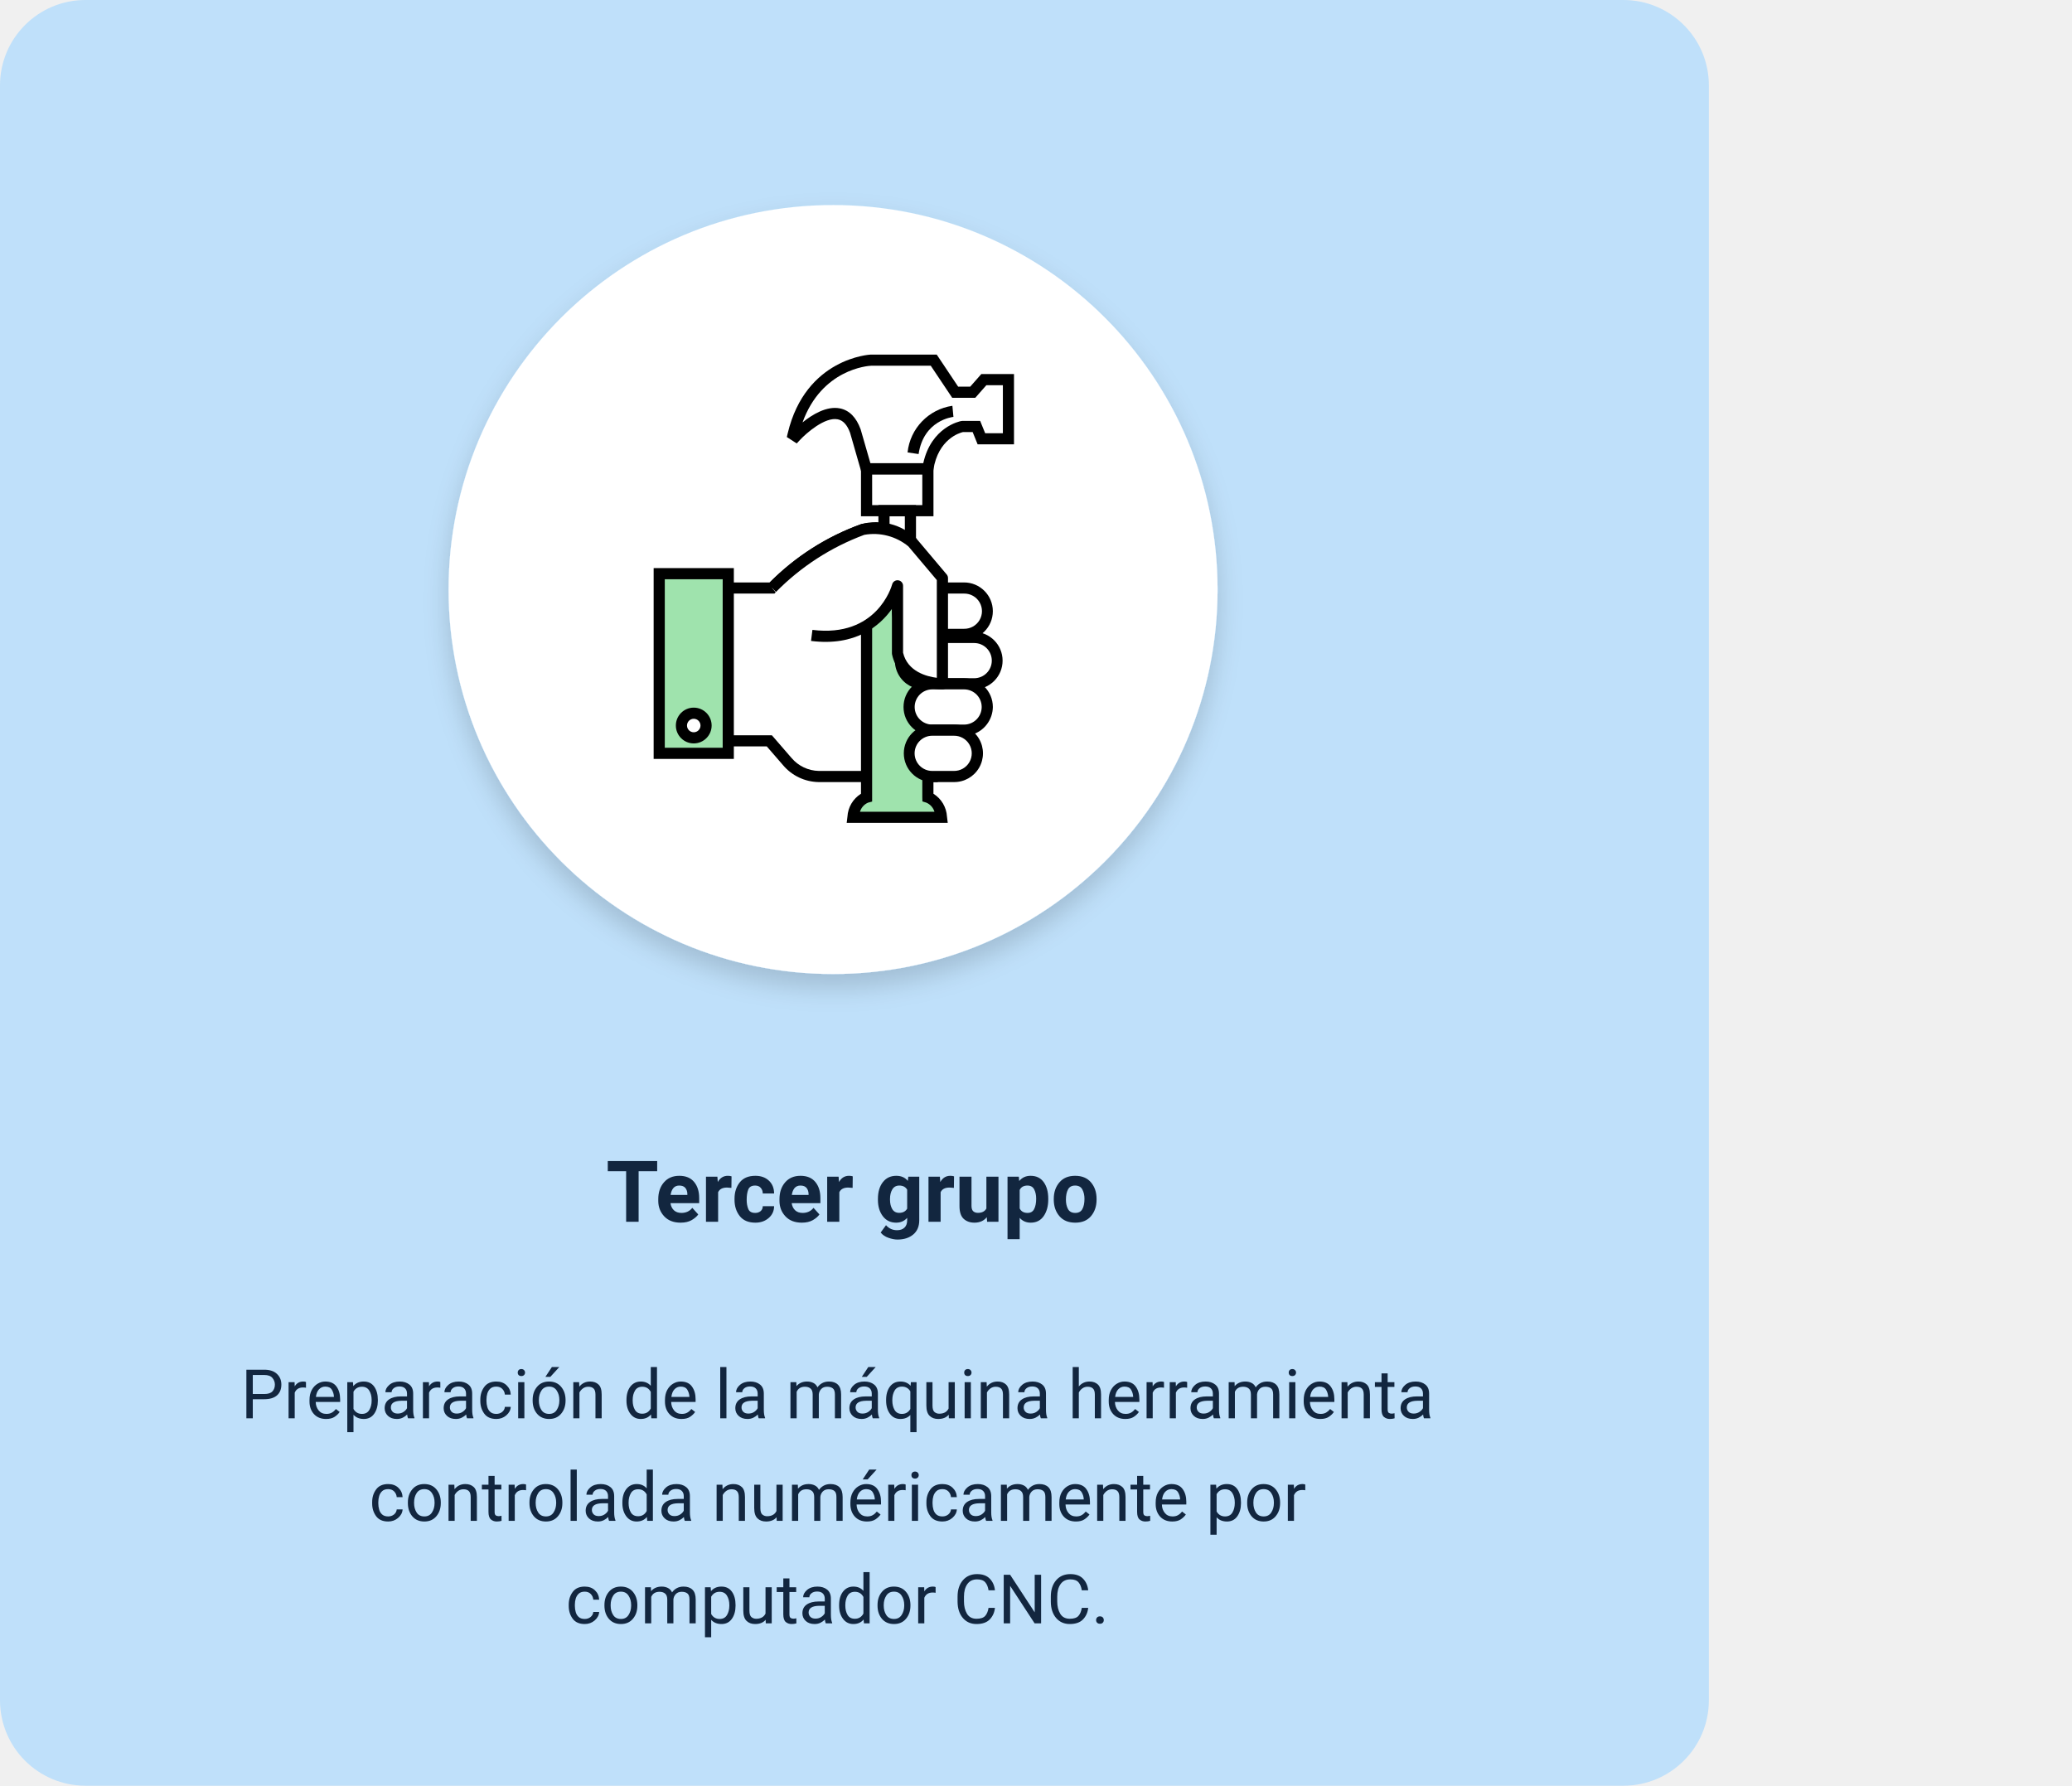
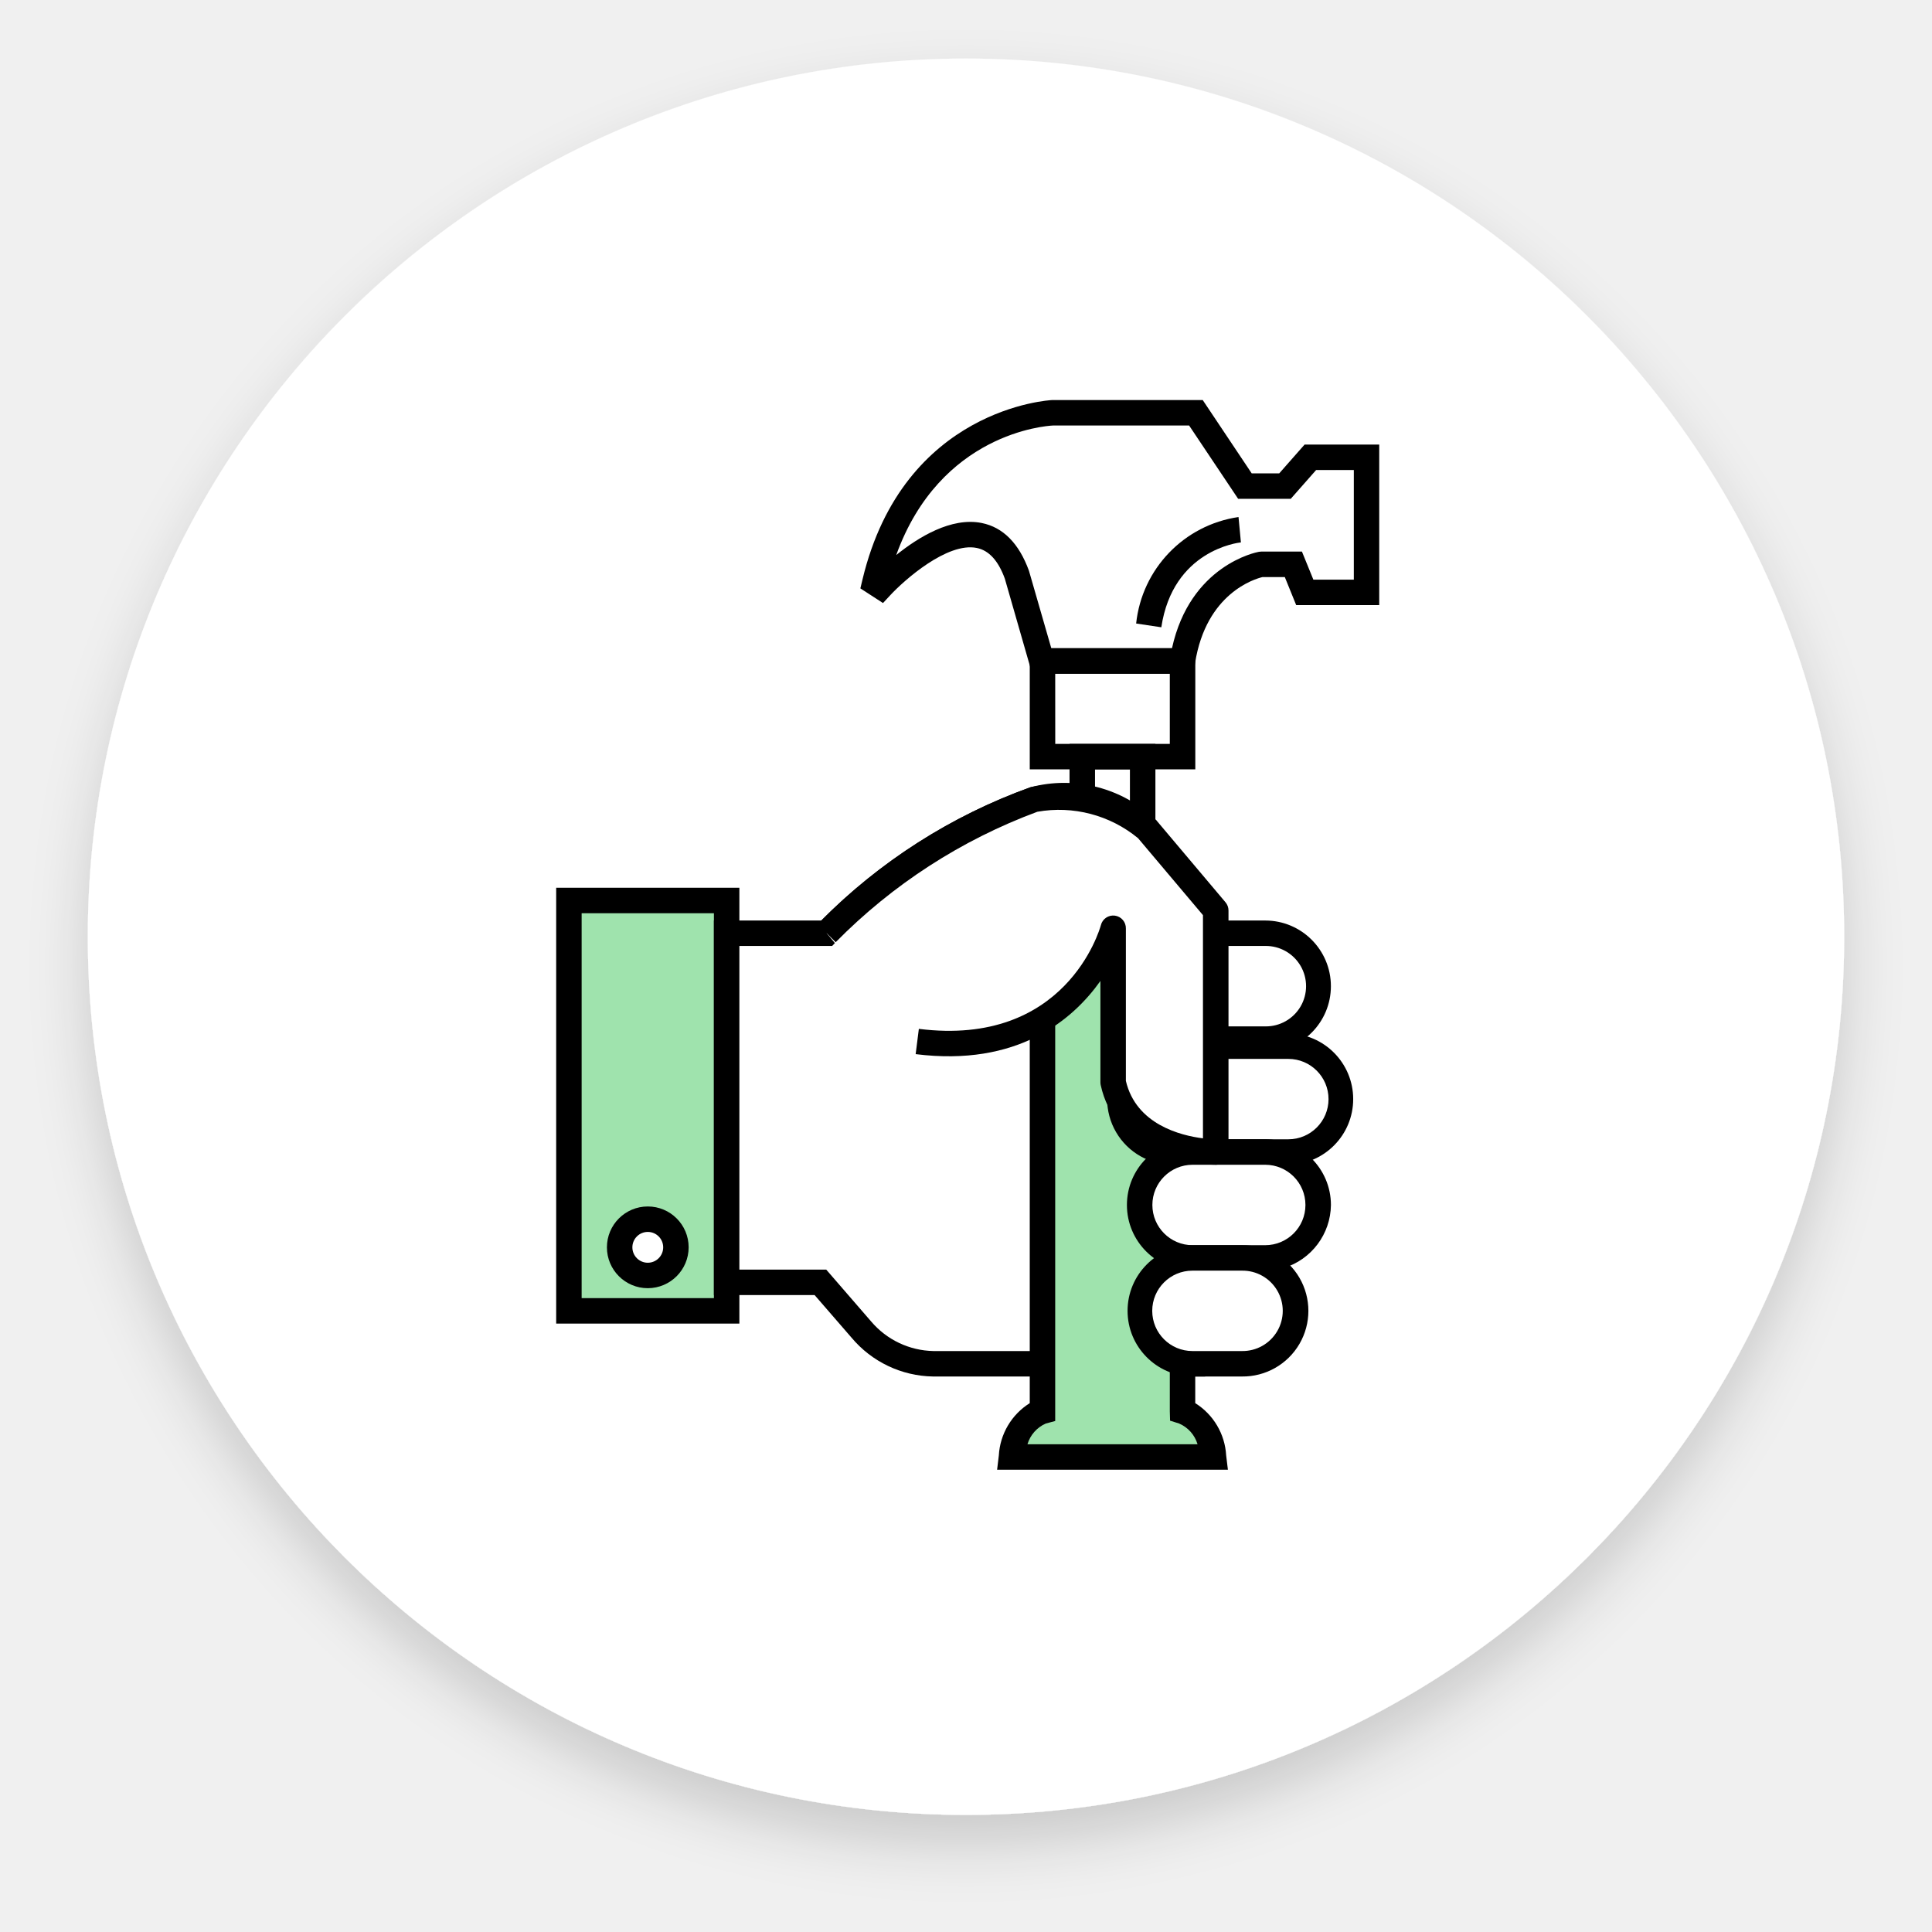
- <svg xmlns="http://www.w3.org/2000/svg" width="485" height="418" viewBox="0 0 485 418">
+ <svg xmlns="http://www.w3.org/2000/svg" width="198" height="198" viewBox="0 0 198 198">
  <defs>
-     <filter id="Elipse_4969" x="96" y="42" width="198" height="198" filterUnits="userSpaceOnUse">
+     <filter id="Elipse_4969" x="0" y="0" width="198" height="198" filterUnits="userSpaceOnUse">
      <feOffset dy="3" input="SourceAlpha" />
      <feGaussianBlur stdDeviation="3" result="blur" />
      <feFlood flood-opacity="0.161" />
      <feComposite operator="in" in2="blur" />
      <feComposite in="SourceGraphic" />
    </filter>
    <clipPath id="clip-path">
      <rect id="Rectángulo_45980" data-name="Rectángulo 45980" width="84.353" height="109.621" fill="none" />
    </clipPath>
  </defs>
-   <g id="Grupo_179290" data-name="Grupo 179290" transform="translate(-1020 -545)">
-     <rect id="Background" width="400" height="418" rx="20" transform="translate(1020 545)" fill="#bfe0fa" />
-     <g transform="matrix(1, 0, 0, 1, 1020, 545)" filter="url(#Elipse_4969)">
-       <circle id="Elipse_4969-2" data-name="Elipse 4969" cx="90" cy="90" r="90" transform="translate(105 48)" fill="#fff" />
+   <g id="Grupo_179257" data-name="Grupo 179257" transform="translate(-1116 -587)">
+     <g transform="matrix(1, 0, 0, 1, 1116, 587)" filter="url(#Elipse_4969)">
+       <circle id="Elipse_4969-2" data-name="Elipse 4969" cx="90" cy="90" r="90" transform="translate(9 6)" fill="#fff" />
    </g>
-     <text id="What_do_you_mean_by" data-name="What do you mean by" transform="translate(1220 831)" fill="#12263f" font-size="20" font-family="Roboto-Bold, Roboto" font-weight="700">
-       <tspan x="-58.14" y="0">Tercer grupo</tspan>
-     </text>
    <g id="Grupo_146460" data-name="Grupo 146460" transform="translate(1173 628)">
      <rect id="Rectángulo_45977" data-name="Rectángulo 45977" width="16.165" height="42.055" transform="translate(1.305 51.287)" fill="#9fe3ad" />
      <path id="Trazado_208638" data-name="Trazado 208638" d="M2.609,52.592H16.165V92.037H2.609ZM0,94.647H18.774V49.982H0Z" />
      <g id="Grupo_146459" data-name="Grupo 146459">
        <g id="Grupo_146458" data-name="Grupo 146458" clip-path="url(#clip-path)">
          <path id="Trazado_208639" data-name="Trazado 208639" d="M60.566,43.984a12.231,12.231,0,0,0-11.59-3.053A56.809,56.809,0,0,0,27.72,54.641H17.469V90.418H27.08l4.22,4.871a9.85,9.85,0,0,0,7.37,3.476H65.205V79.85" fill="#fff" />
          <path id="Trazado_208640" data-name="Trazado 208640" d="M38.619,100.07a11.129,11.129,0,0,1-8.352-3.983l-3.783-4.364H16.164V53.337h11A57.67,57.67,0,0,1,48.574,39.69,13.522,13.522,0,0,1,61.527,43.1l-1.919,1.769A10.851,10.851,0,0,0,49.287,42.2,56.087,56.087,0,0,0,28.669,55.537l-.386.409H18.774V89.113h8.9l4.61,5.323a8.586,8.586,0,0,0,6.378,3.025H63.9V79.85h2.61v20.22H38.619Z" />
          <path id="Trazado_208641" data-name="Trazado 208641" d="M9.39,89.716a2.884,2.884,0,1,1,2.881-2.885A2.884,2.884,0,0,1,9.39,89.716" fill="#fff" />
          <path id="Trazado_208642" data-name="Trazado 208642" d="M9.39,91.02a4.188,4.188,0,1,1,4.186-4.19A4.194,4.194,0,0,1,9.39,91.02m0-5.767a1.579,1.579,0,1,0,1.577,1.577A1.579,1.579,0,0,0,9.39,85.253" />
          <rect id="Rectángulo_45978" data-name="Rectángulo 45978" width="2.609" height="41.666" transform="translate(58.508 59.854)" fill="#223f97" />
          <rect id="Rectángulo_45979" data-name="Rectángulo 45979" width="2.609" height="41.666" transform="translate(54.584 59.883)" fill="#223f97" />
          <path id="Trazado_208643" data-name="Trazado 208643" d="M65.305,28.043H48.778l-2.8-9.744c-.67-1.833-1.62-2.889-2.875-3.142-3.021-.616-7.421,3.287-8.862,4.84l-.747.805L31.174,19.3l.214-.894C35.6.769,50.673.007,50.825,0H66.261l5.02,7.513H74.1L76.7,4.561h7.649V21.014h-8.51L74.673,18.14H72.389c-.78.185-5.775,1.648-6.91,8.8ZM50.742,25.434H63.11c1.87-8.5,8.61-9.829,8.908-9.883l.233-.021h4.178L77.6,18.405h4.146V7.171H77.881l-2.6,2.951h-5.39L64.867,2.61H50.9c-.741.036-11.544.794-16.05,13.273,2.255-1.822,5.643-3.911,8.759-3.284,2.191.44,3.819,2.086,4.842,4.893Z" />
          <path id="Trazado_208644" data-name="Trazado 208644" d="M65.5,37.848H48.534V25.434H65.5Zm-14.353-2.61H62.887V28.043H51.143Z" />
          <path id="Trazado_208645" data-name="Trazado 208645" d="M61.411,50.7h-8.8V35.238h8.8ZM55.223,48.09H58.8V37.848H55.223Z" />
          <path id="Trazado_208646" data-name="Trazado 208646" d="M46.66,108.317c.478-3.963,3.177-4.687,3.177-4.687V53.357c.179-3.841,2.553-3.962,2.553-3.962h9.249s2.373.121,2.551,3.962V103.63s2.7.724,3.179,4.687Z" fill="#9fe3ad" />
          <path id="Trazado_208647" data-name="Trazado 208647" d="M68.841,109.621H45.188l.176-1.461a6.77,6.77,0,0,1,3.169-5.359V53.356c.186-4.032,2.56-5.2,3.79-5.264l9.315,0c1.3.065,3.671,1.234,3.856,5.206V102.8a6.767,6.767,0,0,1,3.169,5.359ZM48.3,107.012h17.43a3.355,3.355,0,0,0-1.9-2.128l-.916-.287-.027-.967V53.356c-.107-2.281-1.109-2.612-1.332-2.657h-9.08c-.222.045-1.225.379-1.333,2.718v51.214l-.967.259a3.367,3.367,0,0,0-1.876,2.122" />
          <path id="Trazado_208648" data-name="Trazado 208648" d="M62.017,23.287l-2.58-.387A12.341,12.341,0,0,1,69.929,11.988l.245,2.6c-.284.029-6.971.8-8.157,8.7" />
          <path id="Trazado_208649" data-name="Trazado 208649" d="M62.508,65.493a5.426,5.426,0,1,1,0-10.852H72.666a5.426,5.426,0,1,1,0,10.852Z" fill="#fff" />
          <path id="Trazado_208650" data-name="Trazado 208650" d="M72.666,66.8H62.508a6.73,6.73,0,1,1,0-13.461H72.666a6.73,6.73,0,1,1,0,13.461M62.508,55.946a4.122,4.122,0,1,0,0,8.243H72.666a4.122,4.122,0,1,0,0-8.243Z" />
          <path id="Trazado_208651" data-name="Trazado 208651" d="M63.276,77.065a5.424,5.424,0,1,1,0-10.848H75.034a5.424,5.424,0,0,1,0,10.848Z" fill="#fff" />
          <path id="Trazado_208652" data-name="Trazado 208652" d="M75.034,78.369H63.276a6.729,6.729,0,1,1,0-13.457H75.034a6.729,6.729,0,0,1,0,13.457M63.276,67.521a4.12,4.12,0,1,0,0,8.239H75.034a4.119,4.119,0,0,0,0-8.239Z" />
          <path id="Trazado_208653" data-name="Trazado 208653" d="M65.222,87.917a5.426,5.426,0,1,1,0-10.852h7.444a5.426,5.426,0,1,1,0,10.852Z" fill="#fff" />
          <path id="Trazado_208654" data-name="Trazado 208654" d="M72.666,89.222H65.222a6.73,6.73,0,1,1,0-13.461h7.444A6.738,6.738,0,0,1,79.4,82.49a6.838,6.838,0,0,1-4.833,6.459,6.2,6.2,0,0,1-1.9.273M65.222,78.37a4.121,4.121,0,1,0,0,8.243h7.444a4.121,4.121,0,1,0,0-8.243Z" />
          <path id="Trazado_208655" data-name="Trazado 208655" d="M65.205,98.765a5.424,5.424,0,0,1,0-10.848h5.074a5.424,5.424,0,1,1,0,10.848Z" fill="#fff" />
          <path id="Trazado_208656" data-name="Trazado 208656" d="M70.278,100.07H65.205a6.729,6.729,0,0,1,0-13.457h5.073a6.729,6.729,0,1,1,0,13.457M65.205,89.222a4.119,4.119,0,0,0,0,8.239h5.073a4.12,4.12,0,1,0,0-8.239Z" />
          <path id="Trazado_208657" data-name="Trazado 208657" d="M37.005,65.735C53.34,67.791,57.081,54.162,57.081,54.162V69.921c1.542,7.144,10.507,7.144,10.507,7.144V52.311l-7.022-8.326a13.953,13.953,0,0,0-11.59-3.053A57.15,57.15,0,0,0,27.72,54.641" fill="#fff" />
          <path id="Trazado_208658" data-name="Trazado 208658" d="M67.588,78.37c-3.465,0-10.387-1.708-11.783-8.173a1.347,1.347,0,0,1-.029-.276V59.532c-2.858,4.027-8.52,8.807-18.935,7.5l.327-2.589C52.2,66.331,55.682,54.328,55.823,53.817a1.3,1.3,0,0,1,2.562.345V69.776c1.046,4.461,5.61,5.6,7.9,5.886V52.787L59.632,44.9a12.737,12.737,0,0,0-10.321-2.707A56.676,56.676,0,0,0,28.645,55.561L26.8,53.722a57.982,57.982,0,0,1,21.8-14.037,1.072,1.072,0,0,1,.108-.028,15.174,15.174,0,0,1,12.749,3.367,1.439,1.439,0,0,1,.115.119l7.022,8.326a1.3,1.3,0,0,1,.308.841V77.065a1.3,1.3,0,0,1-1.305,1.305" />
        </g>
      </g>
    </g>
-     <text id="Preparación_de_la_máquina_herramienta_controlada_numéricamente_por_computador_CNC." data-name="Preparación de la máquina herramienta controlada numéricamente por computador CNC." transform="translate(1216 860)" fill="#12263f" font-size="16" font-family="Roboto-Regular, Roboto">
-       <tspan x="-139.656" y="17">Preparación de la máquina herramienta </tspan>
-       <tspan x="-109.621" y="41">controlada numéricamente por </tspan>
-       <tspan x="-63.609" y="65">computador CNC.</tspan>
-     </text>
  </g>
</svg>
